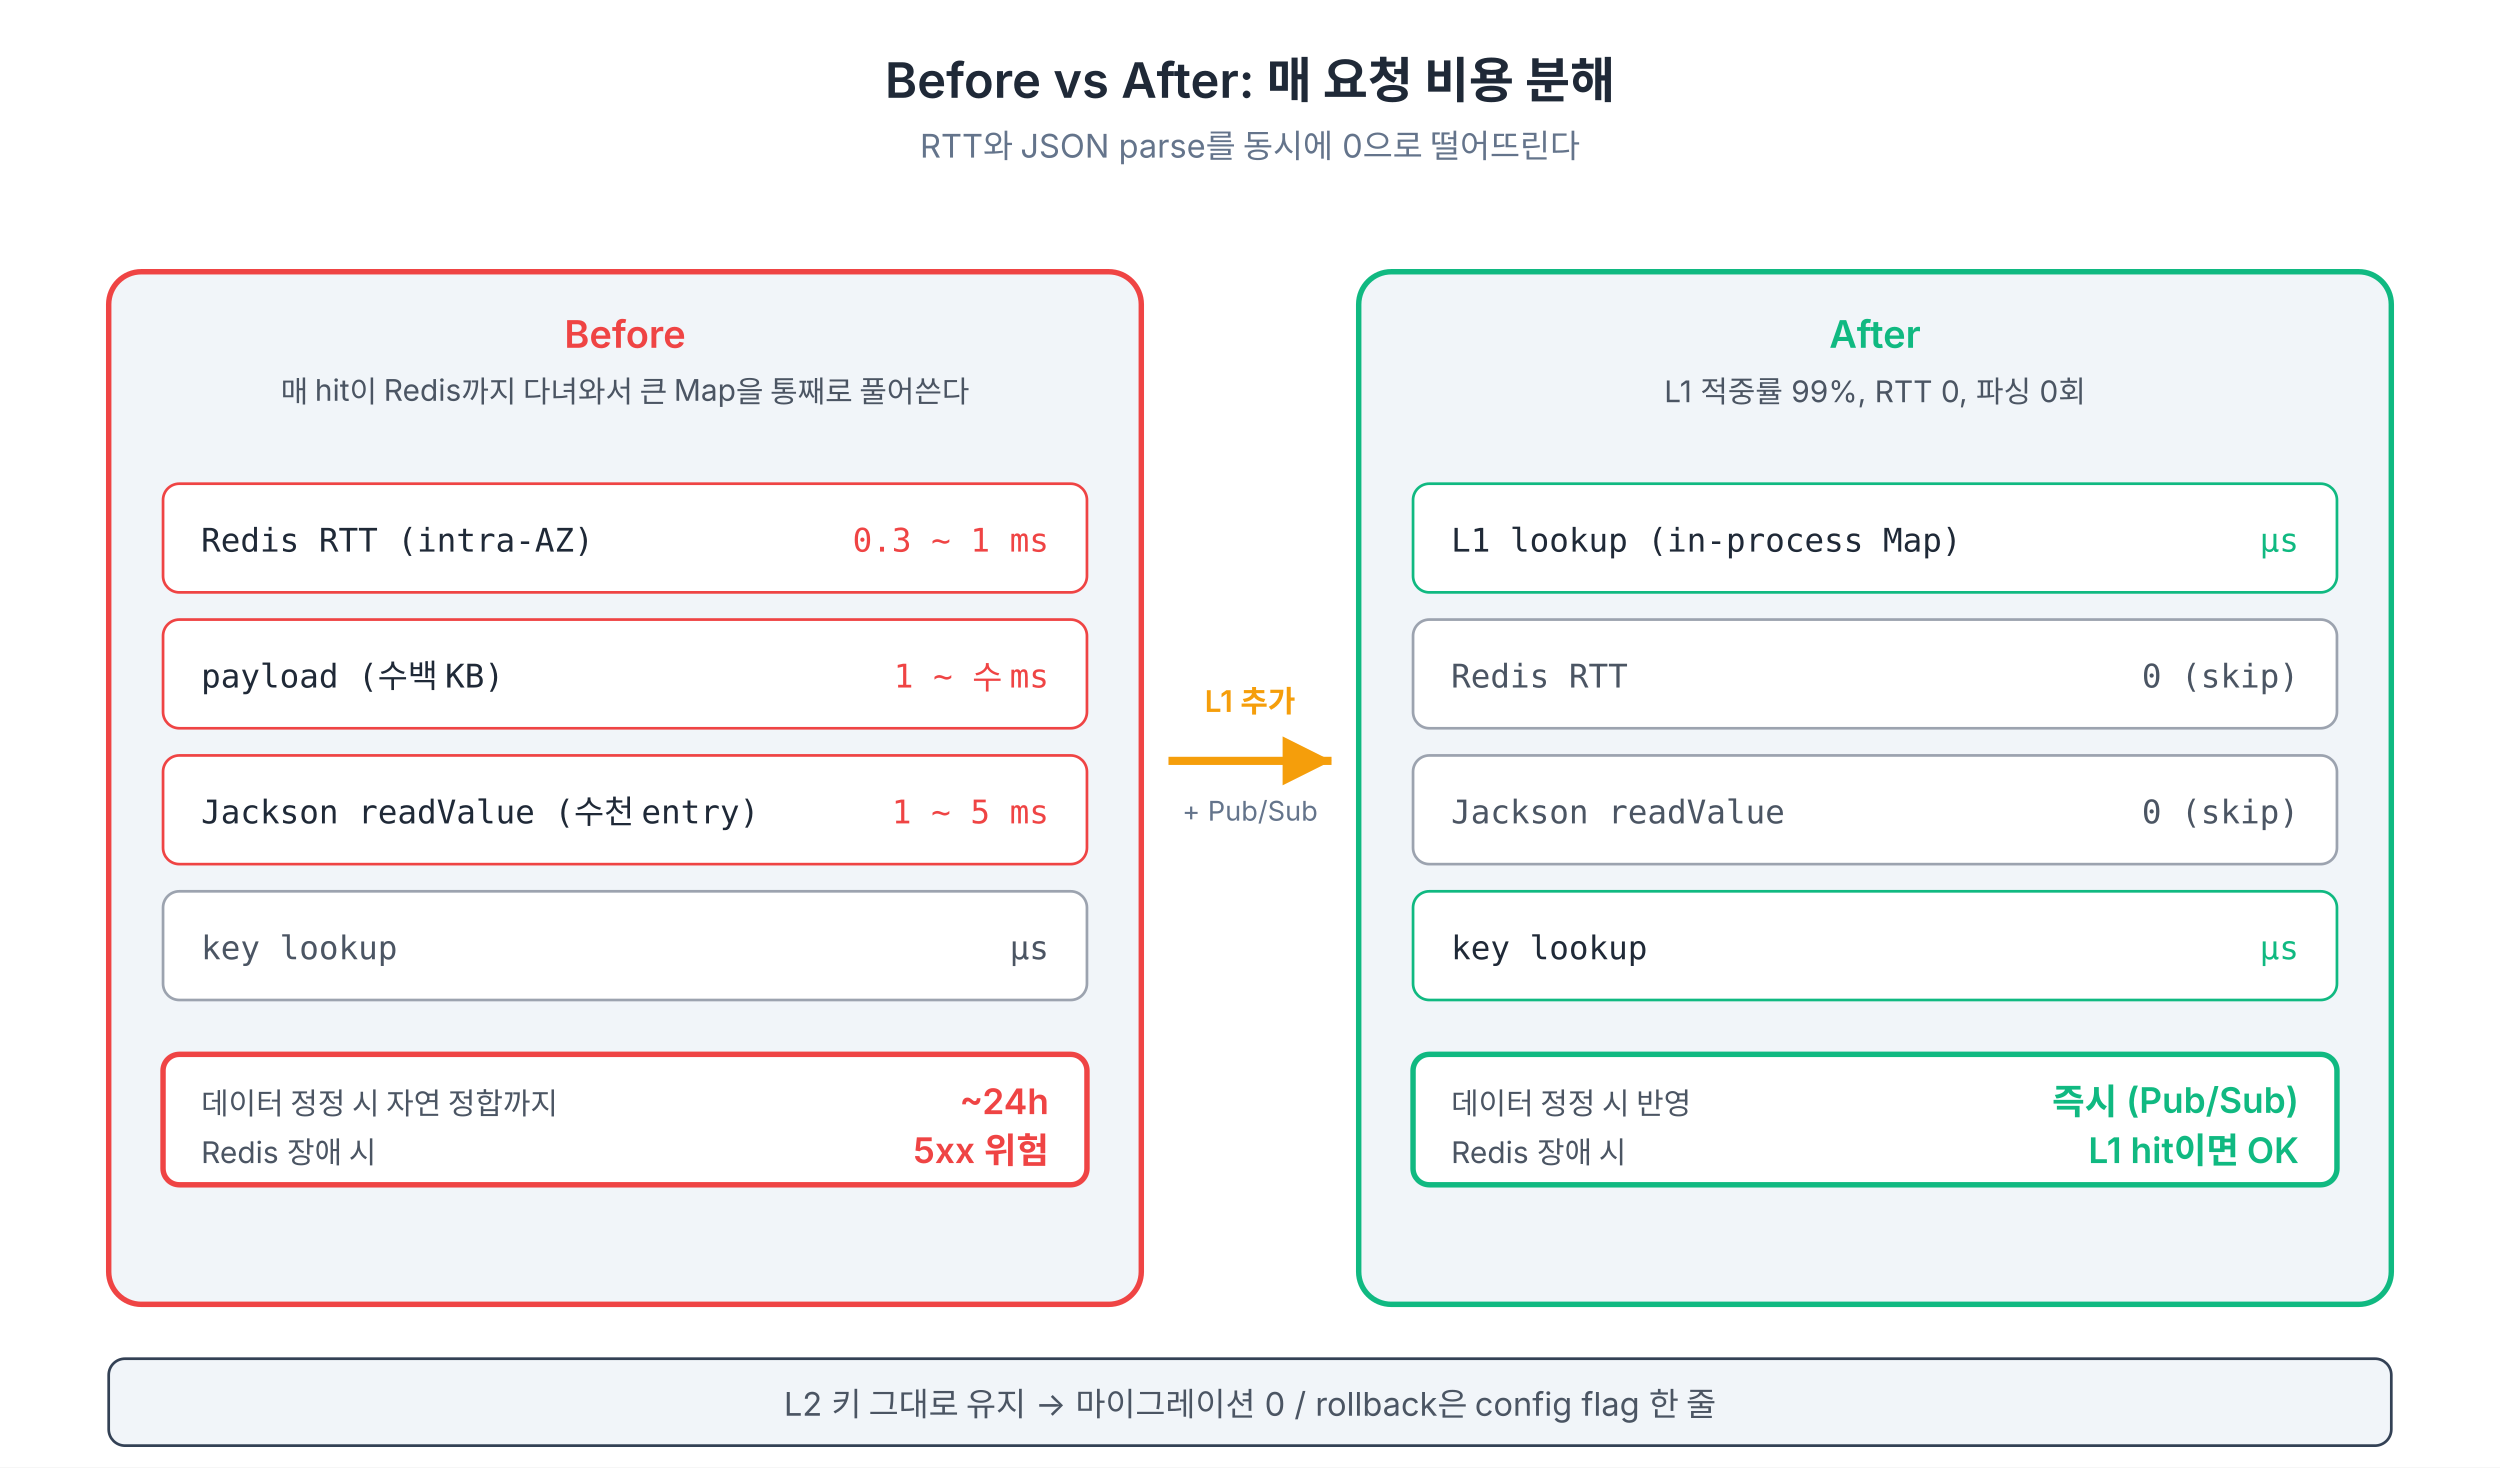
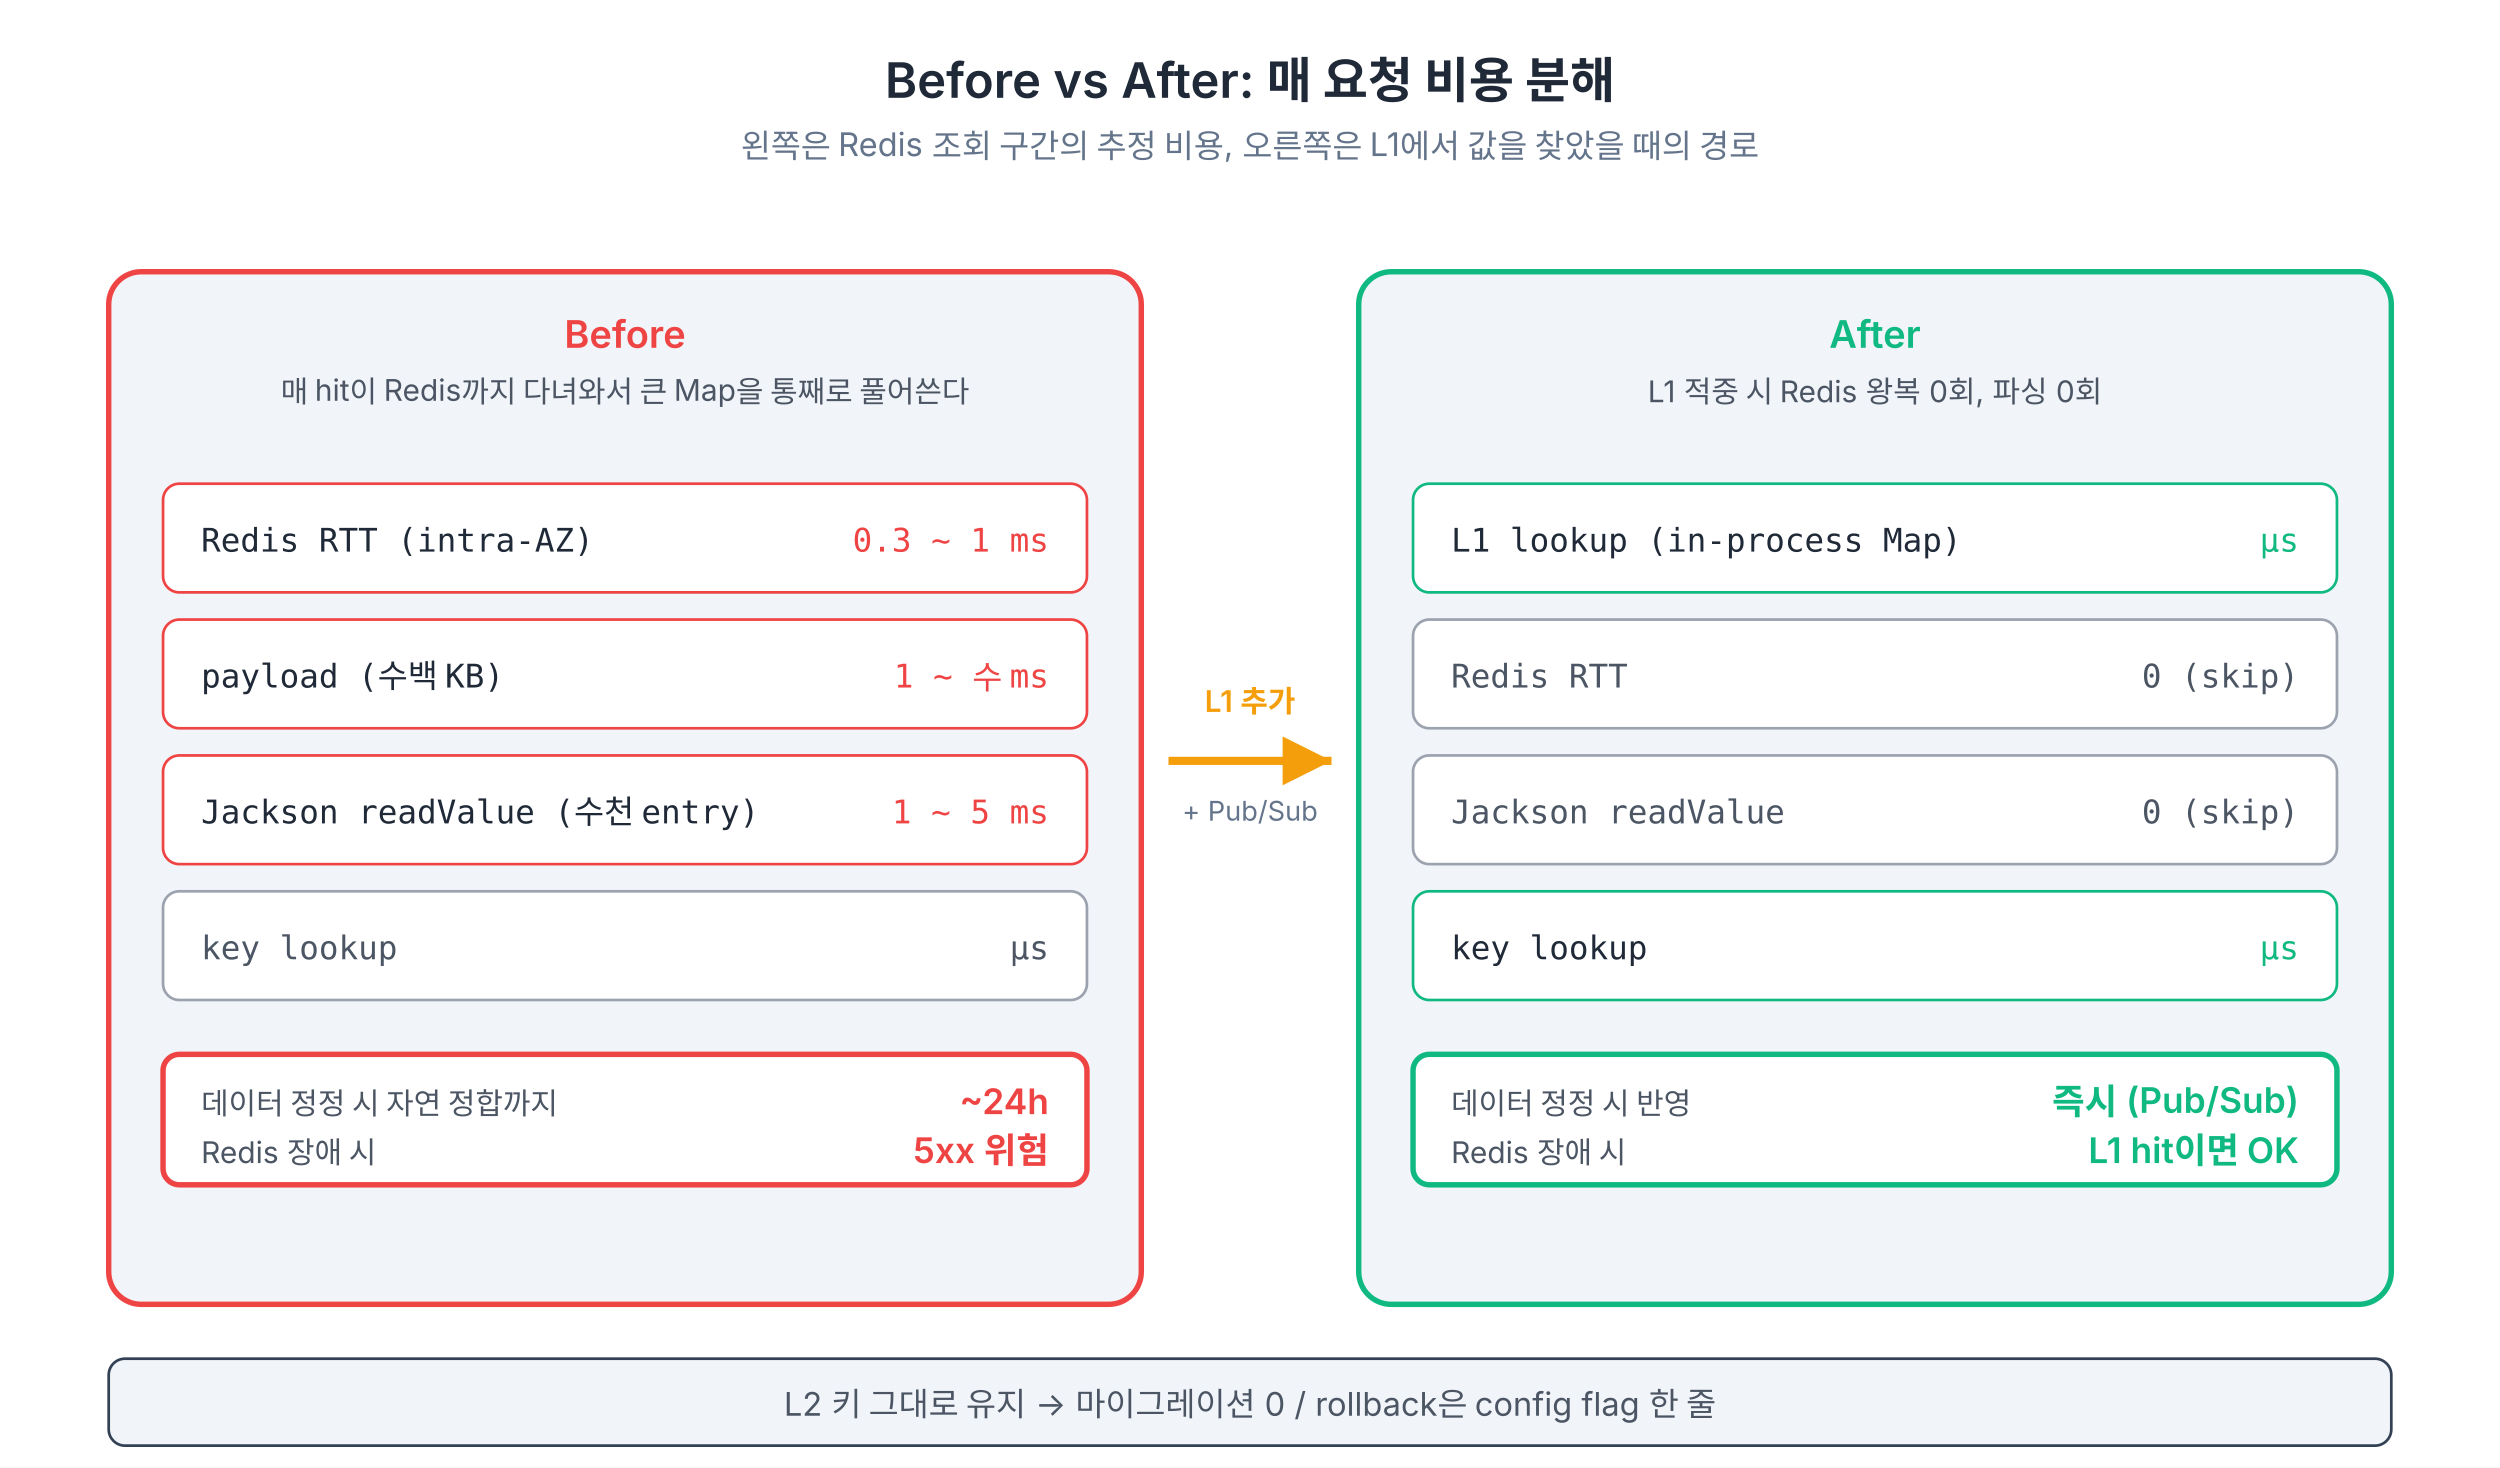
<svg xmlns="http://www.w3.org/2000/svg" viewBox="0 0 920 540" font-family="system-ui, -apple-system, sans-serif">
  <rect width="920" height="540" fill="#ffffff" />
  <text x="460" y="36" fill="#1f2937" font-size="18" font-weight="600" text-anchor="middle">Before vs After: 매 요청 비용 분해</text>
-   <text x="460" y="58" fill="#64748b" font-size="12" text-anchor="middle">RTT와 JSON parse를 동시에 0으로 떨어뜨린다</text>
+   <text x="460" y="58" fill="#64748b" font-size="12" text-anchor="middle">왼쪽은 Redis 조회 구간의 추정 비용, 오른쪽은 L1에서 값을 찾았을 때의 경로</text>
  <defs>
    <marker id="arrTrans" viewBox="0 0 10 10" refX="10" refY="5" markerWidth="6" markerHeight="6" orient="auto">
      <path d="M 0 0 L 10 5 L 0 10 z" fill="#f59e0b" />
    </marker>
  </defs>
  <rect x="40" y="100" width="380" height="380" rx="12" fill="#f1f5f9" stroke="#ef4444" stroke-width="2" />
  <text x="230" y="128" fill="#ef4444" font-size="14" font-weight="600" text-anchor="middle">Before</text>
  <text x="230" y="148" fill="#4b5563" font-size="11" text-anchor="middle">매 hit이 Redis까지 다녀와서 큰 Map을 통째로 풀어쓴다</text>
  <g transform="translate(60, 178)">
    <rect x="0" y="0" width="340" height="40" rx="6" fill="#ffffff" stroke="#ef4444" stroke-width="1" />
    <text x="14" y="25" fill="#1f2937" font-size="12" font-family="ui-monospace, Menlo, monospace">Redis RTT (intra-AZ)</text>
    <text x="326" y="25" fill="#ef4444" font-size="12" font-family="ui-monospace, Menlo, monospace" text-anchor="end">0.3 ~ 1 ms</text>
    <rect x="0" y="50" width="340" height="40" rx="6" fill="#ffffff" stroke="#ef4444" stroke-width="1" />
    <text x="14" y="75" fill="#1f2937" font-size="12" font-family="ui-monospace, Menlo, monospace">payload (수백 KB)</text>
    <text x="326" y="75" fill="#ef4444" font-size="12" font-family="ui-monospace, Menlo, monospace" text-anchor="end">1 ~ 수 ms</text>
    <rect x="0" y="100" width="340" height="40" rx="6" fill="#ffffff" stroke="#ef4444" stroke-width="1" />
    <text x="14" y="125" fill="#1f2937" font-size="12" font-family="ui-monospace, Menlo, monospace">Jackson readValue (수천 entry)</text>
    <text x="326" y="125" fill="#ef4444" font-size="12" font-family="ui-monospace, Menlo, monospace" text-anchor="end">1 ~ 5 ms</text>
    <rect x="0" y="150" width="340" height="40" rx="6" fill="#ffffff" stroke="#9ca3af" stroke-width="1" />
    <text x="14" y="175" fill="#4b5563" font-size="12" font-family="ui-monospace, Menlo, monospace">key lookup</text>
    <text x="326" y="175" fill="#4b5563" font-size="12" font-family="ui-monospace, Menlo, monospace" text-anchor="end">µs</text>
    <rect x="0" y="210" width="340" height="48" rx="6" fill="#ffffff" stroke="#ef4444" stroke-width="2" />
    <text x="14" y="232" fill="#4b5563" font-size="11">데이터 정정 시 자연 정합까지</text>
    <text x="326" y="232" fill="#ef4444" font-size="13" font-weight="600" text-anchor="end">~24h</text>
    <text x="14" y="250" fill="#4b5563" font-size="11">Redis 장애 시</text>
    <text x="326" y="250" fill="#ef4444" font-size="13" font-weight="600" text-anchor="end">5xx 위험</text>
  </g>
  <line x1="430" y1="280" x2="490" y2="280" stroke="#f59e0b" stroke-width="3" marker-end="url(#arrTrans)" />
  <text x="460" y="262" fill="#f59e0b" font-size="11" font-weight="600" text-anchor="middle">L1 추가</text>
  <text x="460" y="302" fill="#64748b" font-size="10" text-anchor="middle">+ Pub/Sub</text>
  <rect x="500" y="100" width="380" height="380" rx="12" fill="#f1f5f9" stroke="#10b981" stroke-width="2" />
  <text x="690" y="128" fill="#10b981" font-size="14" font-weight="600" text-anchor="middle">After</text>
-   <text x="690" y="148" fill="#4b5563" font-size="11" text-anchor="middle">L1 적중률 99%, RTT 0, 파싱 0회</text>
+   <text x="690" y="148" fill="#4b5563" font-size="11" text-anchor="middle">L1 적중 시 Redis 왕복 0회, 파싱 0회</text>
  <g transform="translate(520, 178)">
    <rect x="0" y="0" width="340" height="40" rx="6" fill="#ffffff" stroke="#10b981" stroke-width="1" />
    <text x="14" y="25" fill="#1f2937" font-size="12" font-family="ui-monospace, Menlo, monospace">L1 lookup (in-process Map)</text>
    <text x="326" y="25" fill="#10b981" font-size="12" font-family="ui-monospace, Menlo, monospace" text-anchor="end">µs</text>
    <rect x="0" y="50" width="340" height="40" rx="6" fill="#ffffff" stroke="#9ca3af" stroke-width="1" />
    <text x="14" y="75" fill="#4b5563" font-size="12" font-family="ui-monospace, Menlo, monospace">Redis RTT</text>
    <text x="326" y="75" fill="#4b5563" font-size="12" font-family="ui-monospace, Menlo, monospace" text-anchor="end">0 (skip)</text>
    <rect x="0" y="100" width="340" height="40" rx="6" fill="#ffffff" stroke="#9ca3af" stroke-width="1" />
    <text x="14" y="125" fill="#4b5563" font-size="12" font-family="ui-monospace, Menlo, monospace">Jackson readValue</text>
    <text x="326" y="125" fill="#4b5563" font-size="12" font-family="ui-monospace, Menlo, monospace" text-anchor="end">0 (skip)</text>
    <rect x="0" y="150" width="340" height="40" rx="6" fill="#ffffff" stroke="#10b981" stroke-width="1" />
    <text x="14" y="175" fill="#1f2937" font-size="12" font-family="ui-monospace, Menlo, monospace">key lookup</text>
    <text x="326" y="175" fill="#10b981" font-size="12" font-family="ui-monospace, Menlo, monospace" text-anchor="end">µs</text>
    <rect x="0" y="210" width="340" height="48" rx="6" fill="#ffffff" stroke="#10b981" stroke-width="2" />
    <text x="14" y="232" fill="#4b5563" font-size="11">데이터 정정 시 반영</text>
    <text x="326" y="232" fill="#10b981" font-size="13" font-weight="600" text-anchor="end">즉시 (Pub/Sub)</text>
    <text x="14" y="250" fill="#4b5563" font-size="11">Redis 장애 시</text>
    <text x="326" y="250" fill="#10b981" font-size="13" font-weight="600" text-anchor="end">L1 hit이면 OK</text>
  </g>
  <rect x="40" y="500" width="840" height="32" rx="6" fill="#f1f5f9" stroke="#334155" stroke-width="1" />
  <text x="460" y="521" fill="#4b5563" font-size="12" text-anchor="middle">L2 키 그대로 유지 → 마이그레이션 0 / rollback은 config flag 한 줄</text>
</svg>
